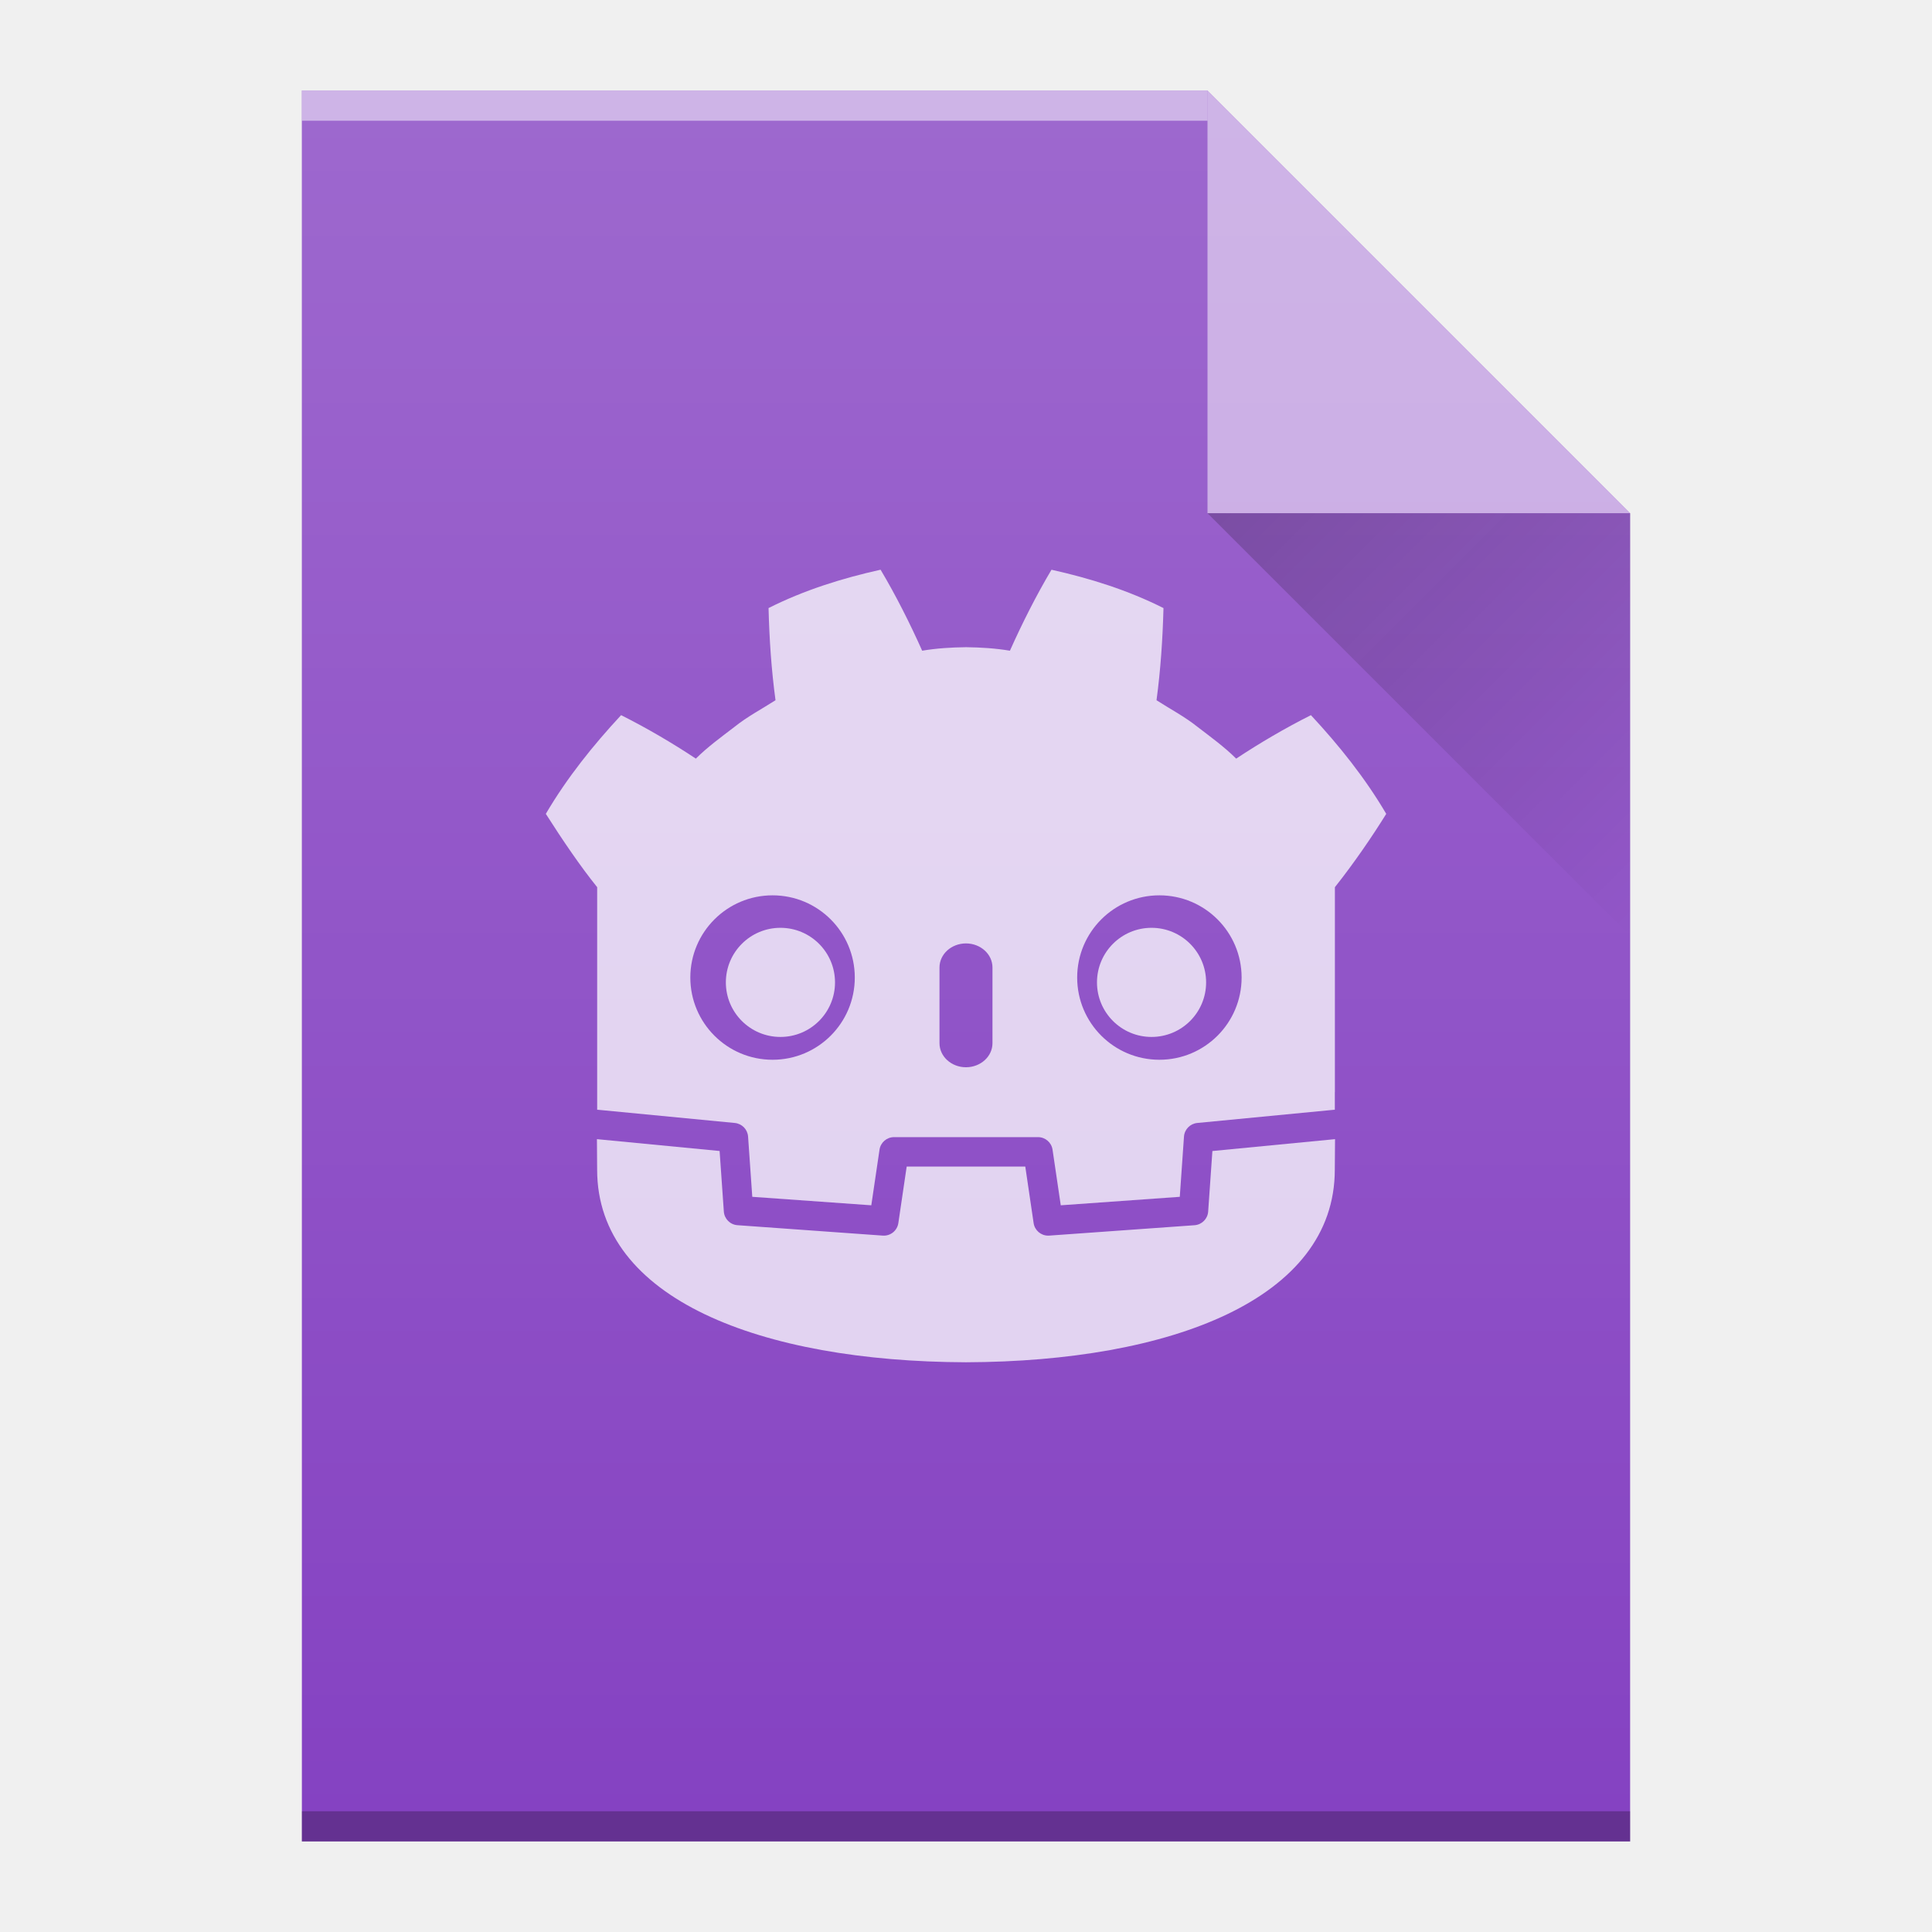
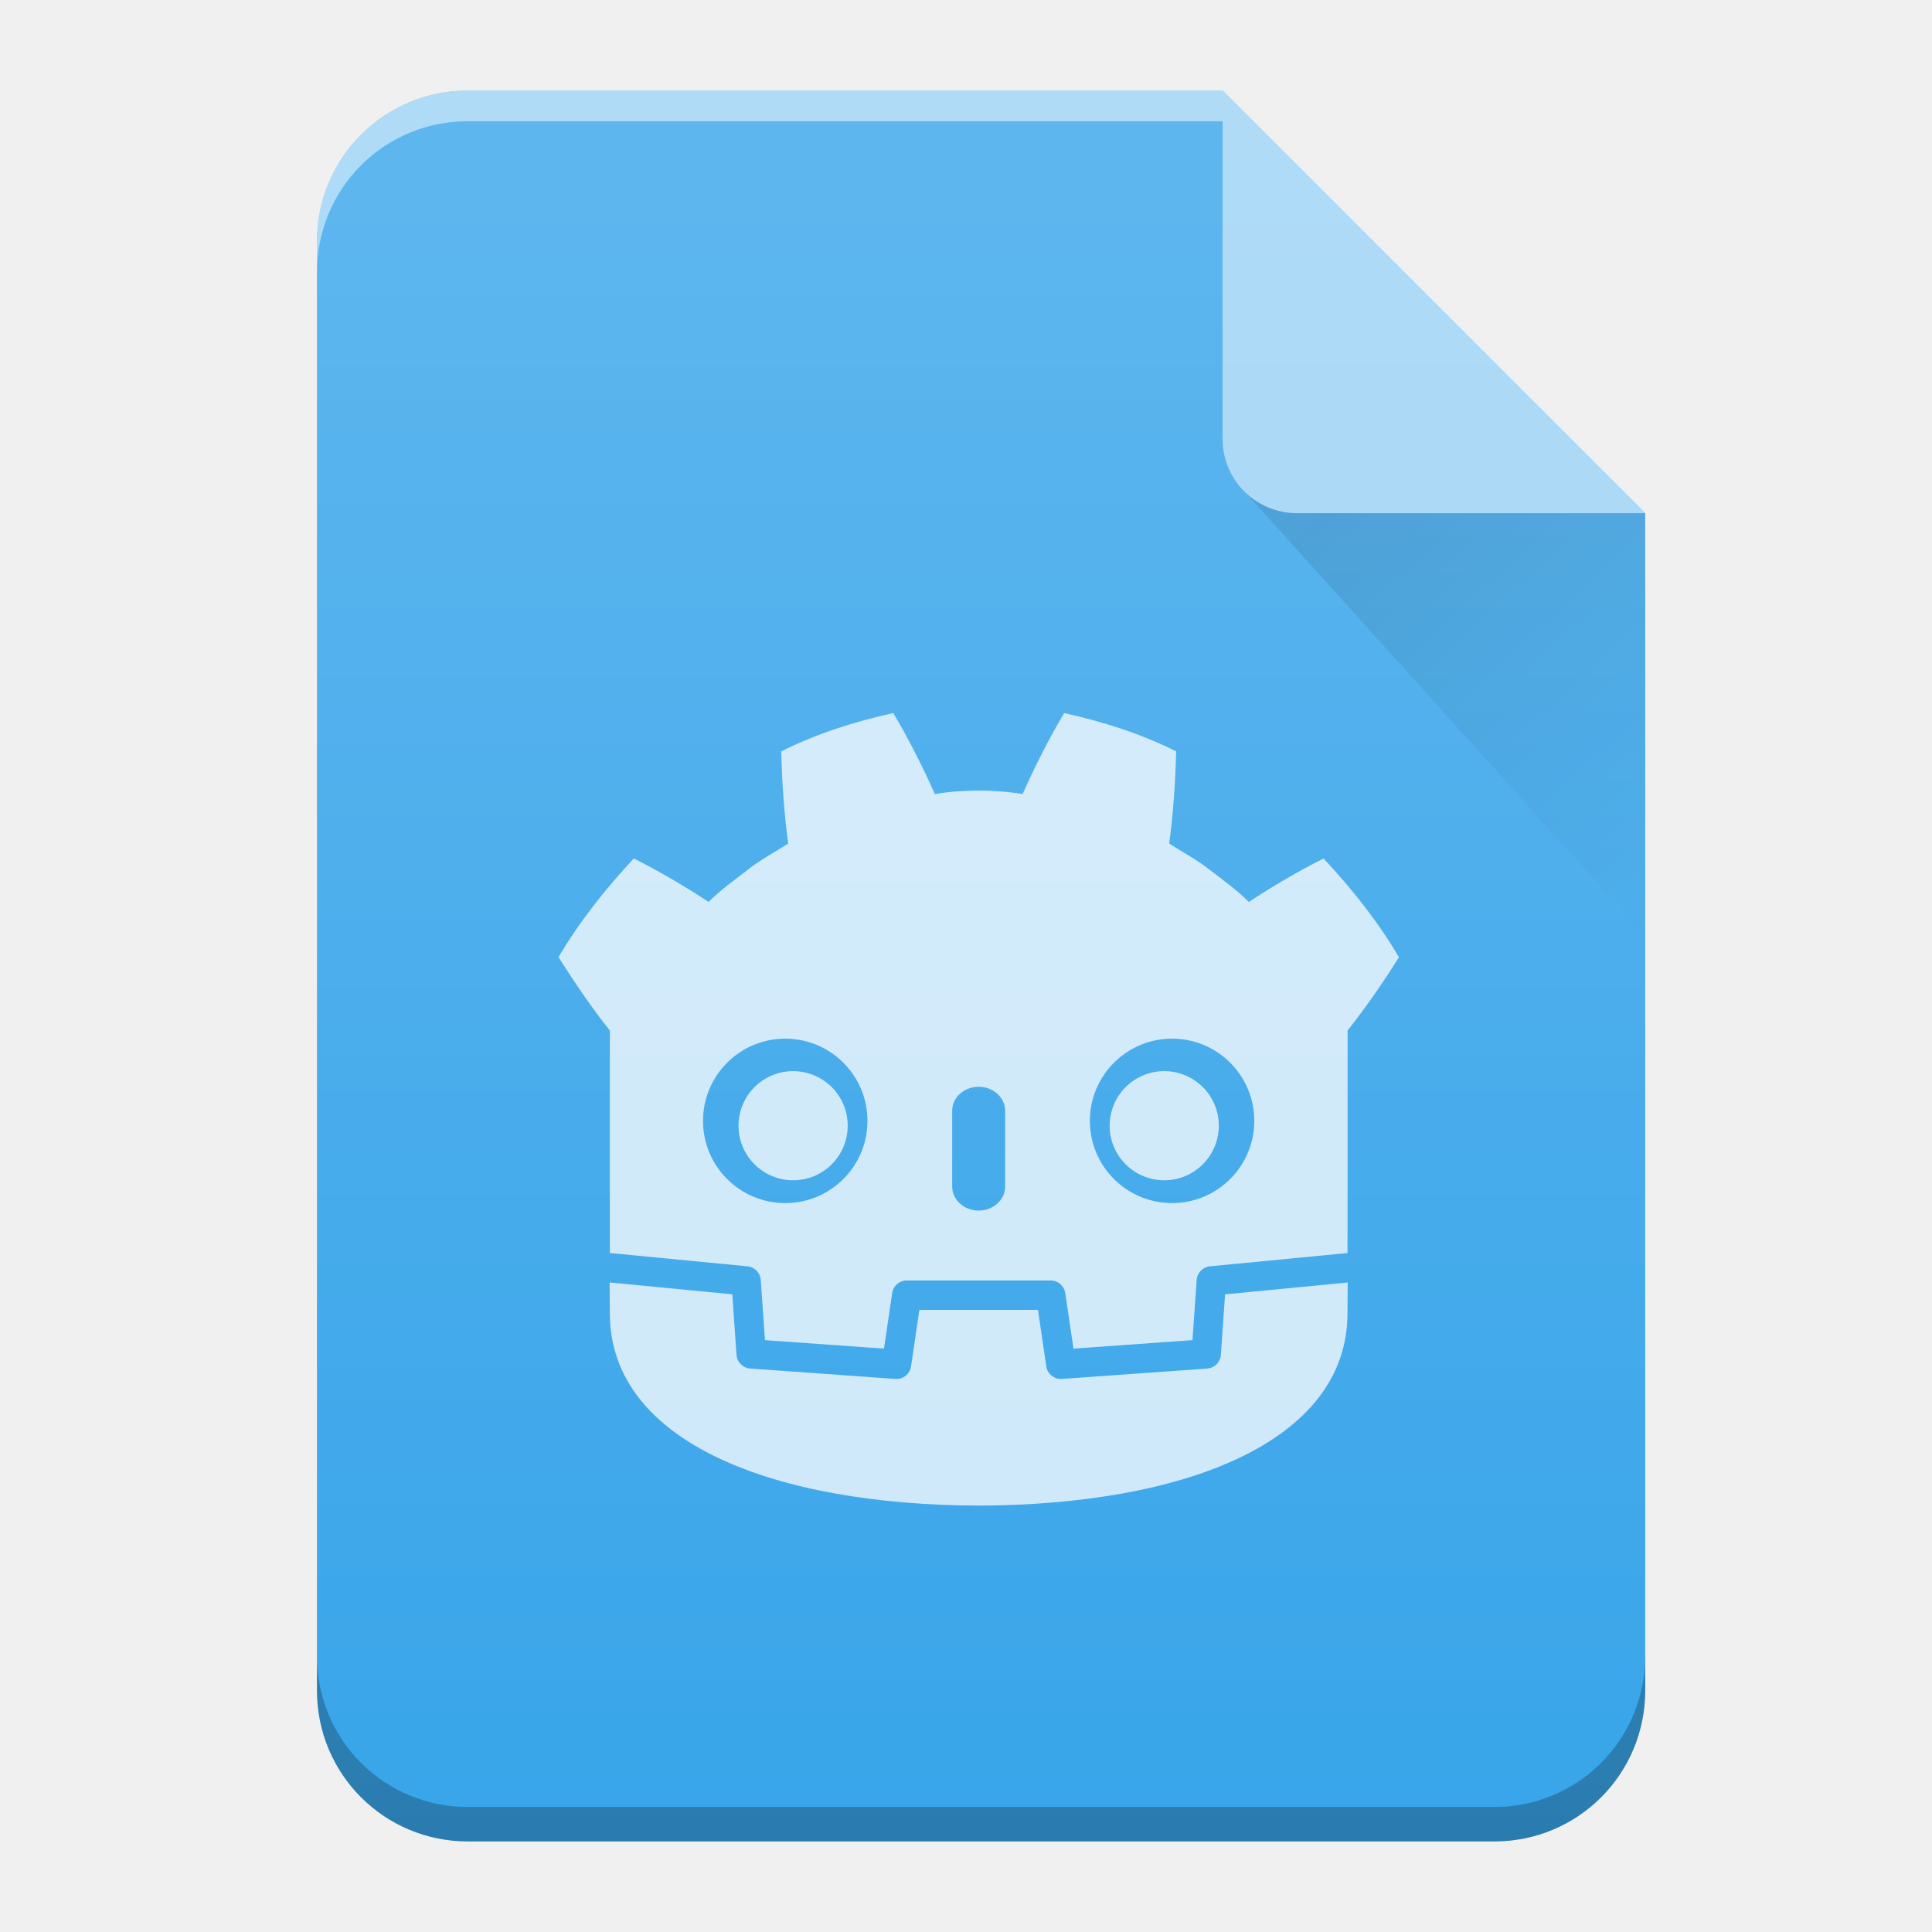
<svg xmlns="http://www.w3.org/2000/svg" xmlns:xlink="http://www.w3.org/1999/xlink" viewBox="0 0 64 64" version="1.1" id="svg35">
  <defs id="defs13">
    <linearGradient id="a" gradientUnits="userSpaceOnUse" x1="278" x2="292" y1="95.36" y2="109.36">
      <stop offset="0" stop-color="#060606" id="stop2" />
      <stop offset="1" stop-opacity="0" id="stop4" />
    </linearGradient>
    <linearGradient id="b" gradientTransform="translate(190,-254)" gradientUnits="userSpaceOnUse" x2="0" y1="392.36" y2="336.36">
      <stop offset="0" stop-color="#fff" stop-opacity="0" id="stop7" />
      <stop offset="1" stop-color="#fff" stop-opacity=".2" id="stop9" />
    </linearGradient>
    <path id="c" d="m248 139.36v-58h30l14 14v44h-14z" />
-     <linearGradient id="a-3" y1="17" x1="40" y2="31" x2="54" gradientUnits="userSpaceOnUse">
-       <stop stop-color="#383e51" id="stop7-6" />
-       <stop offset="1" stop-color="#655c6f" stop-opacity="0" id="stop9-7" />
+     <linearGradient xlink:href="#a-6" id="b-3" gradientUnits="userSpaceOnUse" x1="0" y1="60.774" x2="0" y2="2.345" gradientTransform="translate(0.5000196)" />
+     <linearGradient id="a-6" y1="392.36" y2="336.36" x2="0" gradientUnits="userSpaceOnUse" gradientTransform="translate(254,-254)">
+       <stop stop-color="#fff" stop-opacity="0" id="stop3" />
+       <stop offset="1" stop-color="#fff" stop-opacity=".2" id="stop5" />
    </linearGradient>
-     <linearGradient id="b-5" y1="2.978" y2="60.978" x2="0" gradientUnits="userSpaceOnUse" gradientTransform="matrix(1,0,0,-1,0,63.978)">
-       <stop stop-color="#ffffff" stop-opacity="0" id="stop12" />
-       <stop offset="1" stop-color="#ffffff" stop-opacity=".2" id="stop14" />
+     <linearGradient id="c-7" y1="17.475" y2="31" x1="41.616" x2="54" gradientUnits="userSpaceOnUse" gradientTransform="translate(0.5000196)">
+       <stop stop-color="#060606" id="stop8" />
+       <stop offset="1" stop-opacity="0" id="stop10" />
    </linearGradient>
-     <path id="c-3" d="m10 60.978v-58h30l14 14v44h-14z" />
  </defs>
-   <use fill="#209ae7" height="100%" transform="translate(-238 -78.36)" width="100%" xlink:href="#c" id="use15" style="fill:#8542c2;fill-opacity:1" />
-   <g transform="matrix(1 0 0 -1 -238 -78.36)" id="g21">
-     <path d="m248-82.36h30v1h-30z" fill="#fff" opacity=".5" id="path17" />
-     <path d="m248-139.36h44v1h-44z" opacity=".25" id="path19" />
-   </g>
  <g id="g1175" style="opacity:0.75">
    <path id="path84-6-5" style="fill:#ffffff;fill-opacity:1;fill-rule:nonzero;stroke:none;stroke-width:0.04" d="m 29.168,18.873 c -1.272,0.283 -2.53,0.676 -3.709,1.27 0.027,1.041 0.094,2.039 0.231,3.053 -0.458,0.293 -0.94,0.545 -1.367,0.889 -0.435,0.334 -0.879,0.654 -1.272,1.045 -0.786,-0.52 -1.619,-1.009 -2.476,-1.44 -0.924,0.995 -1.788,2.068 -2.494,3.27 0.555,0.871 1.15,1.746 1.701,2.429 v 5.933 0.754 0.686 c 0.013,1.2e-4 0.027,6.27e-4 0.04,0.002 l 4.52,0.436 c 0.237,0.023 0.422,0.213 0.439,0.451 l 0.139,1.995 3.943,0.281 0.272,-1.842 c 0.035,-0.239 0.24,-0.416 0.482,-0.416 h 4.769 c 0.241,0 0.446,0.177 0.481,0.416 l 0.272,1.842 3.943,-0.281 0.139,-1.995 c 0.017,-0.237 0.202,-0.428 0.439,-0.451 l 4.518,-0.436 c 0.013,-0.001 0.027,-0.002 0.04,-0.002 v -0.588 l 0.002,-5.85e-4 v -6.784 c 0.636,-0.801 1.239,-1.685 1.701,-2.429 -0.706,-1.201 -1.57,-2.275 -2.495,-3.27 -0.857,0.431 -1.69,0.92 -2.476,1.44 -0.393,-0.391 -0.837,-0.711 -1.272,-1.045 -0.428,-0.344 -0.91,-0.595 -1.367,-0.889 0.136,-1.014 0.203,-2.012 0.231,-3.053 -1.18,-0.594 -2.437,-0.987 -3.71,-1.27 -0.508,0.854 -0.973,1.778 -1.377,2.682 -0.48,-0.08 -0.962,-0.11 -1.444,-0.116 v -7.62e-4 c -0.003,0 -0.006,7.62e-4 -0.009,7.62e-4 -0.003,0 -0.006,-7.62e-4 -0.009,-7.62e-4 v 7.62e-4 c -0.484,0.006 -0.965,0.035 -1.445,0.116 -0.404,-0.904 -0.869,-1.828 -1.377,-2.682 z m -3.576,10.786 c 1.505,0 2.724,1.219 2.724,2.723 0,1.505 -1.219,2.724 -2.724,2.724 -1.504,0 -2.724,-1.219 -2.724,-2.724 0,-1.504 1.22,-2.723 2.724,-2.723 z m 12.815,0 c 1.504,0 2.723,1.219 2.723,2.723 0,1.505 -1.22,2.724 -2.723,2.724 -1.505,0 -2.724,-1.219 -2.724,-2.724 0,-1.504 1.219,-2.723 2.724,-2.723 z m -6.408,1.593 c 0.484,0 0.878,0.357 0.878,0.797 v 2.508 c 0,0.44 -0.393,0.797 -0.878,0.797 -0.484,0 -0.877,-0.357 -0.877,-0.797 v -2.508 c 0,-0.44 0.393,-0.797 0.877,-0.797 z" />
    <path d="m 40.162,38.129 -0.14,2.006 c -0.017,0.242 -0.209,0.434 -0.451,0.452 l -4.815,0.344 c -0.012,8.74e-4 -0.023,0.001 -0.035,0.001 -0.239,0 -0.446,-0.176 -0.481,-0.416 l -0.276,-1.872 h -3.929 l -0.276,1.872 c -0.037,0.252 -0.262,0.433 -0.516,0.415 L 24.429,40.586 C 24.187,40.569 23.995,40.376 23.978,40.134 l -0.14,-2.006 -4.064,-0.392 c 0.002,0.437 0.007,0.915 0.007,1.011 0,4.293 5.445,6.356 12.211,6.38 h 0.008 0.008 c 6.765,-0.024 12.209,-2.087 12.209,-6.38 0,-0.097 0.006,-0.574 0.008,-1.011 z" style="fill:#ffffff;fill-opacity:1;fill-rule:nonzero;stroke:none;stroke-width:0.04" id="path88-5-2" />
    <path d="m 27.661,32.543 c 0,0.998 -0.809,1.807 -1.808,1.807 -0.999,0 -1.808,-0.809 -1.808,-1.807 0,-0.998 0.81,-1.808 1.808,-1.808 0.999,0 1.808,0.81 1.808,1.808" style="fill:#ffffff;fill-opacity:1;fill-rule:nonzero;stroke:none;stroke-width:0.04" id="path96-2-7" />
    <path d="m 36.339,32.543 c 0,0.998 0.809,1.807 1.807,1.807 0.999,0 1.808,-0.809 1.808,-1.807 0,-0.998 -0.809,-1.808 -1.808,-1.808 -0.998,0 -1.807,0.81 -1.807,1.808" style="fill:#ffffff;fill-opacity:1;fill-rule:nonzero;stroke:none;stroke-width:0.04" id="path108-9-6" />
  </g>
-   <g transform="translate(-238,-78.36)" id="g33">
-     <use fill="url(#b)" height="100%" width="100%" xlink:href="#c" id="use25" style="fill:url(#b)" x="0" y="0" />
-     <g fill-rule="evenodd" id="g31">
-       <path d="m 292,95.36 -14,-14 v 14 z" fill="#ffffff" opacity="0.5" id="path27" />
-       <path d="m 278,95.36 14,14 v -14 z" fill="url(#a)" opacity="0.2" id="path29" style="fill:url(#a)" />
-     </g>
+   <path d="m 40.5,3 h -25 c -2.77,0 -5,2.23 -5,5 v 48 c 0,2.77 2.23,5 5,5 h 34 c 2.77,0 5,-2.23 5,-5 V 17 Z" id="path15" style="fill:#38a5ea" />
+   <path d="m 40.5,3 h -25 c -2.77,0 -5,2.23 -5,5 v 48 c 0,2.77 2.23,5 5,5 h 34 c 2.77,0 5,-2.23 5,-5 V 17 Z" id="path17-5" style="fill:url(#b-3)" />
+   <path d="m 40.5,3 h -25 c -2.77,0 -5,2.23 -5,5 v 1.014 a 5.005,5.005 0 0 1 1.46,-3.54 4.989,4.989 0 0 1 3.54,-1.459 h 25 V 4 Z" id="path19-3" style="opacity:0.5;fill:#ffffff" />
+   <path d="m 54.5,54.86 a 5.004,5.004 0 0 1 -1.46,3.538 4.989,4.989 0 0 1 -3.54,1.462 h -34 a 5.005,5.005 0 0 1 -3.54,-1.46 4.989,4.989 0 0 1 -1.46,-3.54 V 56 c 0,2.77 2.23,5 5,5 h 34 c 2.77,0 5,-2.23 5,-5 z" id="path21" style="opacity:0.25;fill-opacity:0.992" />
+   <path d="m 40.5,3 v 11.535 a 2.456,2.456 0 0 0 2.465,2.465 h 11.535 z" id="path23" style="opacity:0.5;fill:#ffffff;fill-rule:evenodd" />
+   <g transform="matrix(1.83334,0,0,1.83333,69.52311,-42.08892)" id="g29" />
+   <path d="M 41.23,16.283 54.5,31 V 17 h -11.535 c -0.68,0 -1.29,-0.276 -1.735,-0.717 z" id="path31" style="opacity:0.1;fill:url(#c-7);fill-rule:evenodd" />
+   <g id="g1175-6" style="opacity:0.75" transform="translate(0.420242,4.747891)">
+     <path id="path84-6-5-2" style="fill:#ffffff;fill-opacity:1;fill-rule:nonzero;stroke:none;stroke-width:0.04" d="m 29.168,18.873 c -1.272,0.283 -2.53,0.676 -3.709,1.27 0.027,1.041 0.094,2.039 0.231,3.053 -0.458,0.293 -0.94,0.545 -1.367,0.889 -0.435,0.334 -0.879,0.654 -1.272,1.045 -0.786,-0.52 -1.619,-1.009 -2.476,-1.44 -0.924,0.995 -1.788,2.068 -2.494,3.27 0.555,0.871 1.15,1.746 1.701,2.429 v 5.933 0.754 0.686 c 0.013,1.2e-4 0.027,6.27e-4 0.04,0.002 l 4.52,0.436 c 0.237,0.023 0.422,0.213 0.439,0.451 l 0.139,1.995 3.943,0.281 0.272,-1.842 c 0.035,-0.239 0.24,-0.416 0.482,-0.416 h 4.769 c 0.241,0 0.446,0.177 0.481,0.416 l 0.272,1.842 3.943,-0.281 0.139,-1.995 c 0.017,-0.237 0.202,-0.428 0.439,-0.451 l 4.518,-0.436 c 0.013,-0.001 0.027,-0.002 0.04,-0.002 v -0.588 l 0.002,-5.85e-4 v -6.784 c 0.636,-0.801 1.239,-1.685 1.701,-2.429 -0.706,-1.201 -1.57,-2.275 -2.495,-3.27 -0.857,0.431 -1.69,0.92 -2.476,1.44 -0.393,-0.391 -0.837,-0.711 -1.272,-1.045 -0.428,-0.344 -0.91,-0.595 -1.367,-0.889 0.136,-1.014 0.203,-2.012 0.231,-3.053 -1.18,-0.594 -2.437,-0.987 -3.71,-1.27 -0.508,0.854 -0.973,1.778 -1.377,2.682 -0.48,-0.08 -0.962,-0.11 -1.444,-0.116 v -7.62e-4 c -0.003,0 -0.006,7.62e-4 -0.009,7.62e-4 -0.003,0 -0.006,-7.62e-4 -0.009,-7.62e-4 v 7.62e-4 c -0.484,0.006 -0.965,0.035 -1.445,0.116 -0.404,-0.904 -0.869,-1.828 -1.377,-2.682 z m -3.576,10.786 c 1.505,0 2.724,1.219 2.724,2.723 0,1.505 -1.219,2.724 -2.724,2.724 -1.504,0 -2.724,-1.219 -2.724,-2.724 0,-1.504 1.22,-2.723 2.724,-2.723 z m 12.815,0 c 1.504,0 2.723,1.219 2.723,2.723 0,1.505 -1.22,2.724 -2.723,2.724 -1.505,0 -2.724,-1.219 -2.724,-2.724 0,-1.504 1.219,-2.723 2.724,-2.723 z m -6.408,1.593 c 0.484,0 0.878,0.357 0.878,0.797 v 2.508 c 0,0.44 -0.393,0.797 -0.878,0.797 -0.484,0 -0.877,-0.357 -0.877,-0.797 v -2.508 c 0,-0.44 0.393,-0.797 0.877,-0.797 z" />
+     <path d="m 40.162,38.129 -0.14,2.006 c -0.017,0.242 -0.209,0.434 -0.451,0.452 l -4.815,0.344 c -0.012,8.74e-4 -0.023,0.001 -0.035,0.001 -0.239,0 -0.446,-0.176 -0.481,-0.416 l -0.276,-1.872 h -3.929 l -0.276,1.872 c -0.037,0.252 -0.262,0.433 -0.516,0.415 L 24.429,40.586 C 24.187,40.569 23.995,40.376 23.978,40.134 l -0.14,-2.006 -4.064,-0.392 c 0.002,0.437 0.007,0.915 0.007,1.011 0,4.293 5.445,6.356 12.211,6.38 h 0.008 0.008 c 6.765,-0.024 12.209,-2.087 12.209,-6.38 0,-0.097 0.006,-0.574 0.008,-1.011 z" style="fill:#ffffff;fill-opacity:1;fill-rule:nonzero;stroke:none;stroke-width:0.04" id="path88-5-2-9" />
+     <path d="m 27.661,32.543 c 0,0.998 -0.809,1.807 -1.808,1.807 -0.999,0 -1.808,-0.809 -1.808,-1.807 0,-0.998 0.81,-1.808 1.808,-1.808 0.999,0 1.808,0.81 1.808,1.808" style="fill:#ffffff;fill-opacity:1;fill-rule:nonzero;stroke:none;stroke-width:0.04" id="path96-2-7-1" />
+     <path d="m 36.339,32.543 c 0,0.998 0.809,1.807 1.807,1.807 0.999,0 1.808,-0.809 1.808,-1.807 0,-0.998 -0.809,-1.808 -1.808,-1.808 -0.998,0 -1.807,0.81 -1.807,1.808" style="fill:#ffffff;fill-opacity:1;fill-rule:nonzero;stroke:none;stroke-width:0.04" id="path108-9-6-2" />
  </g>
</svg>
